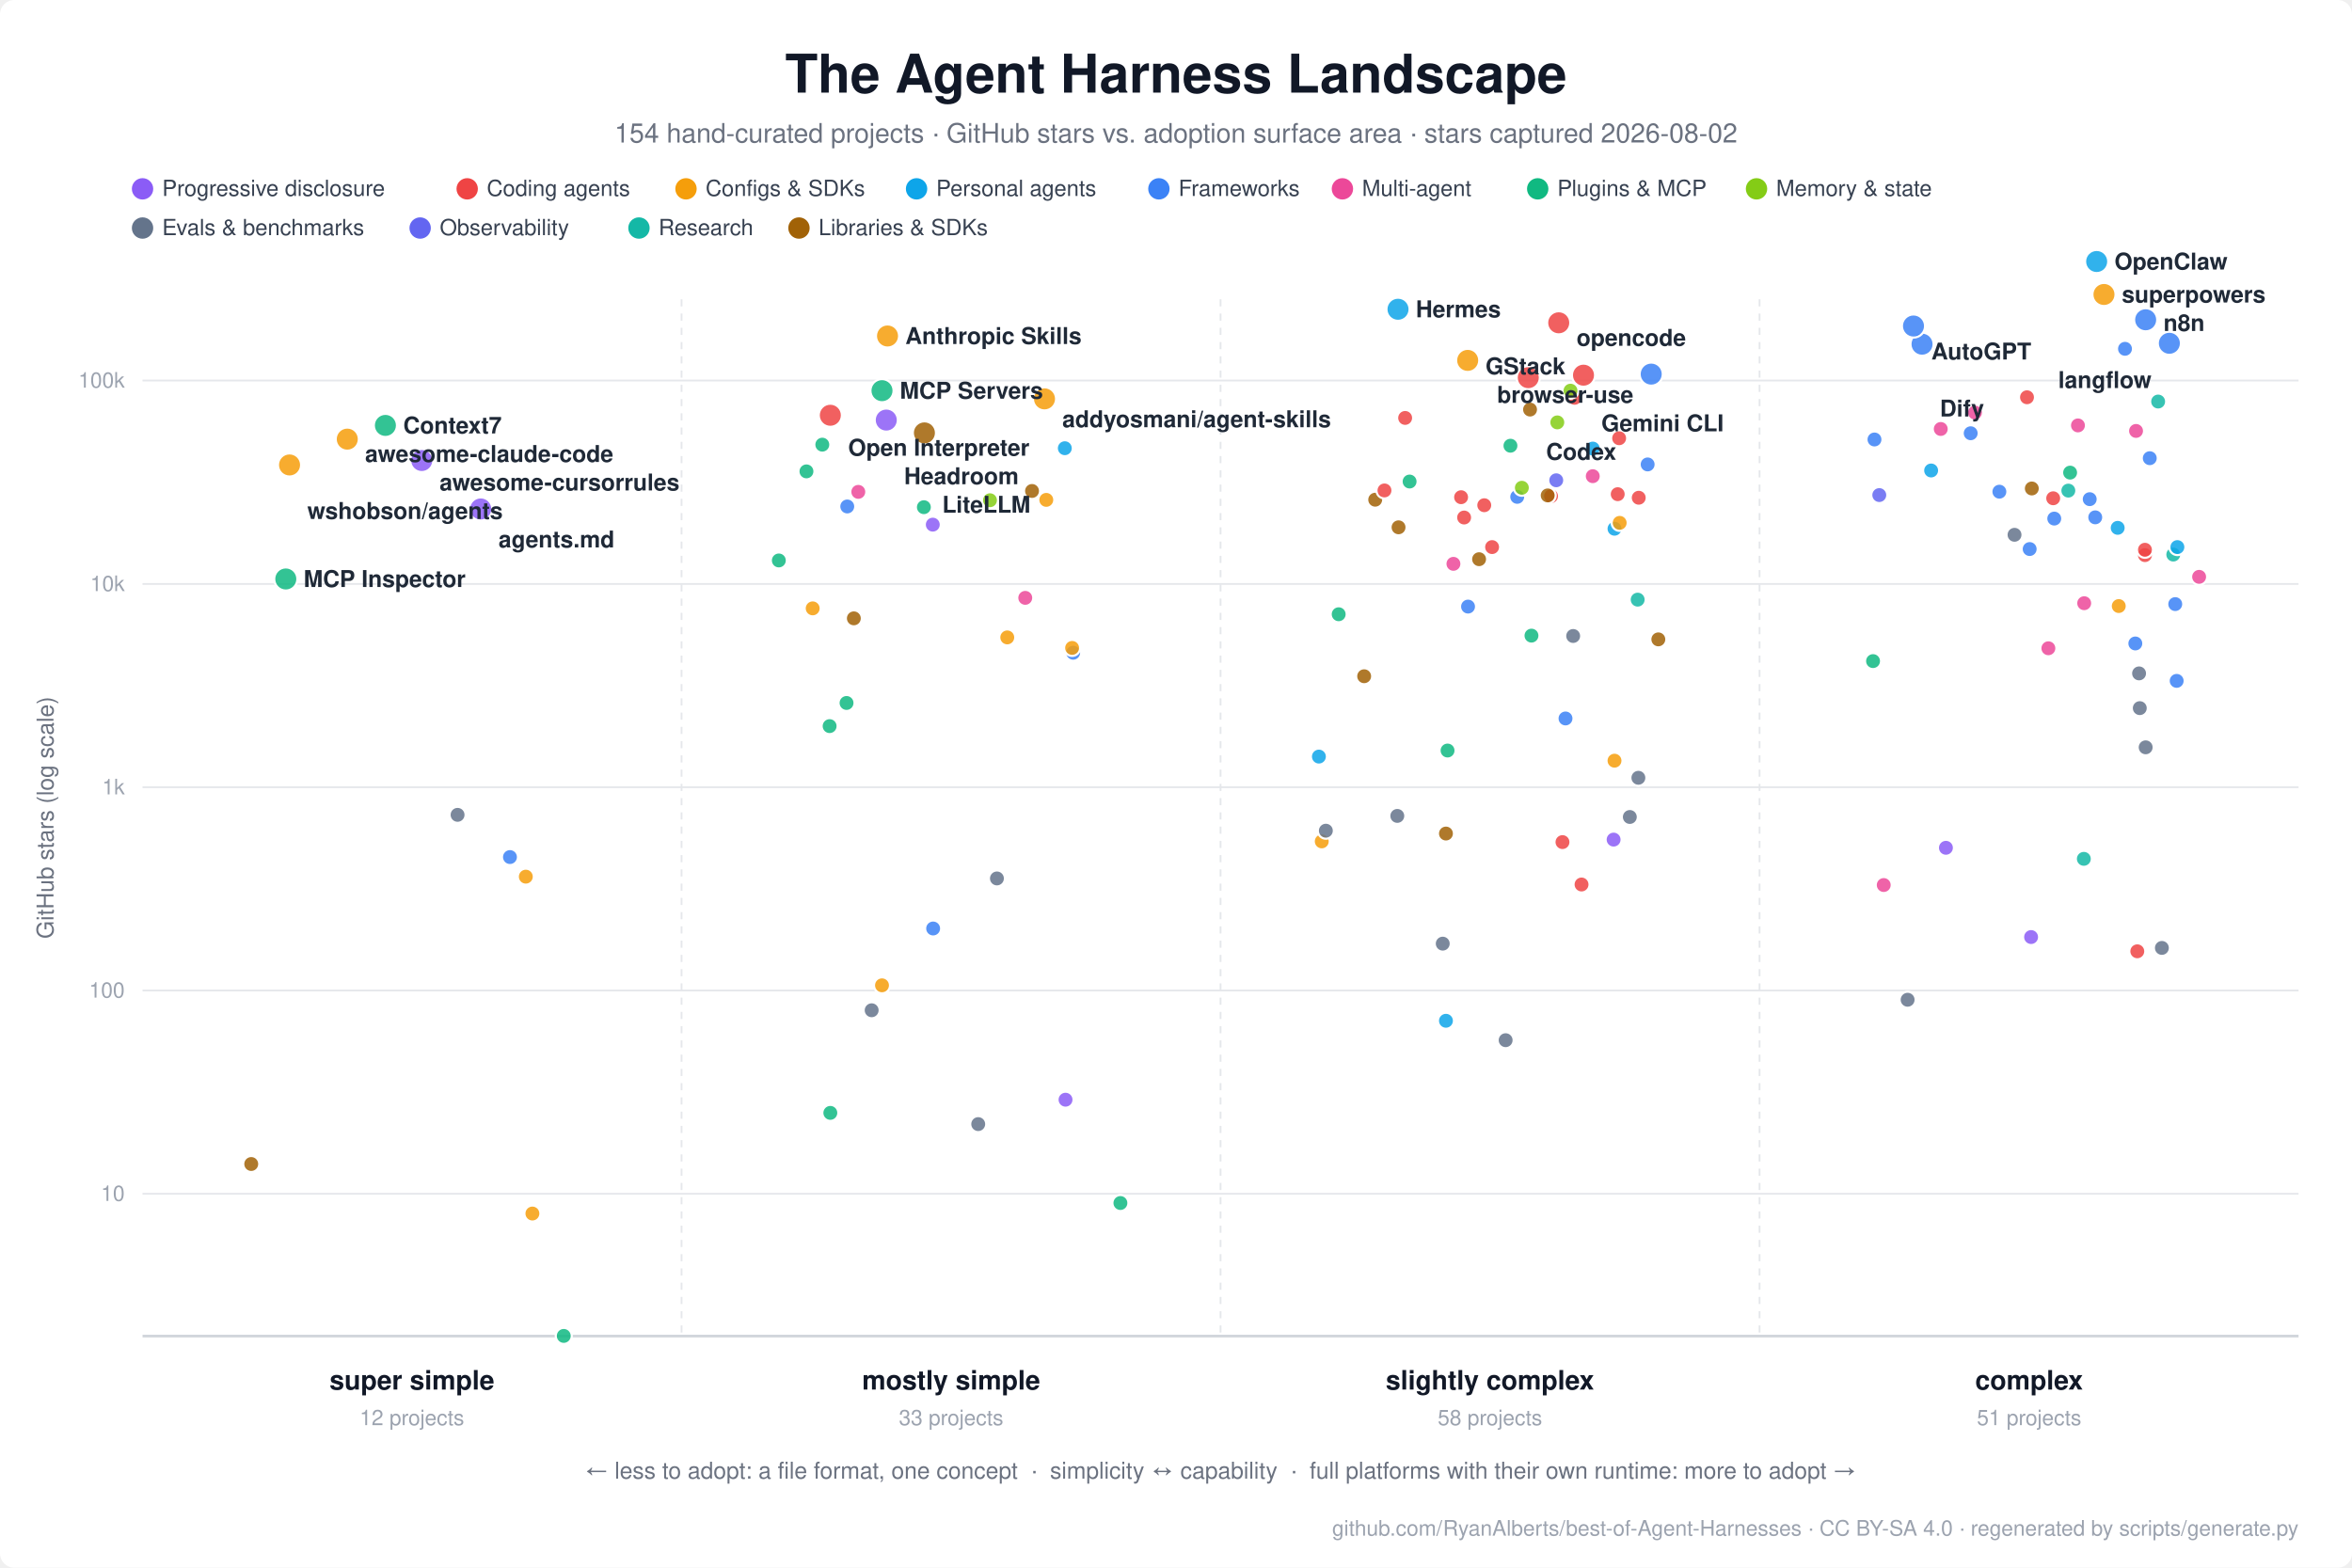
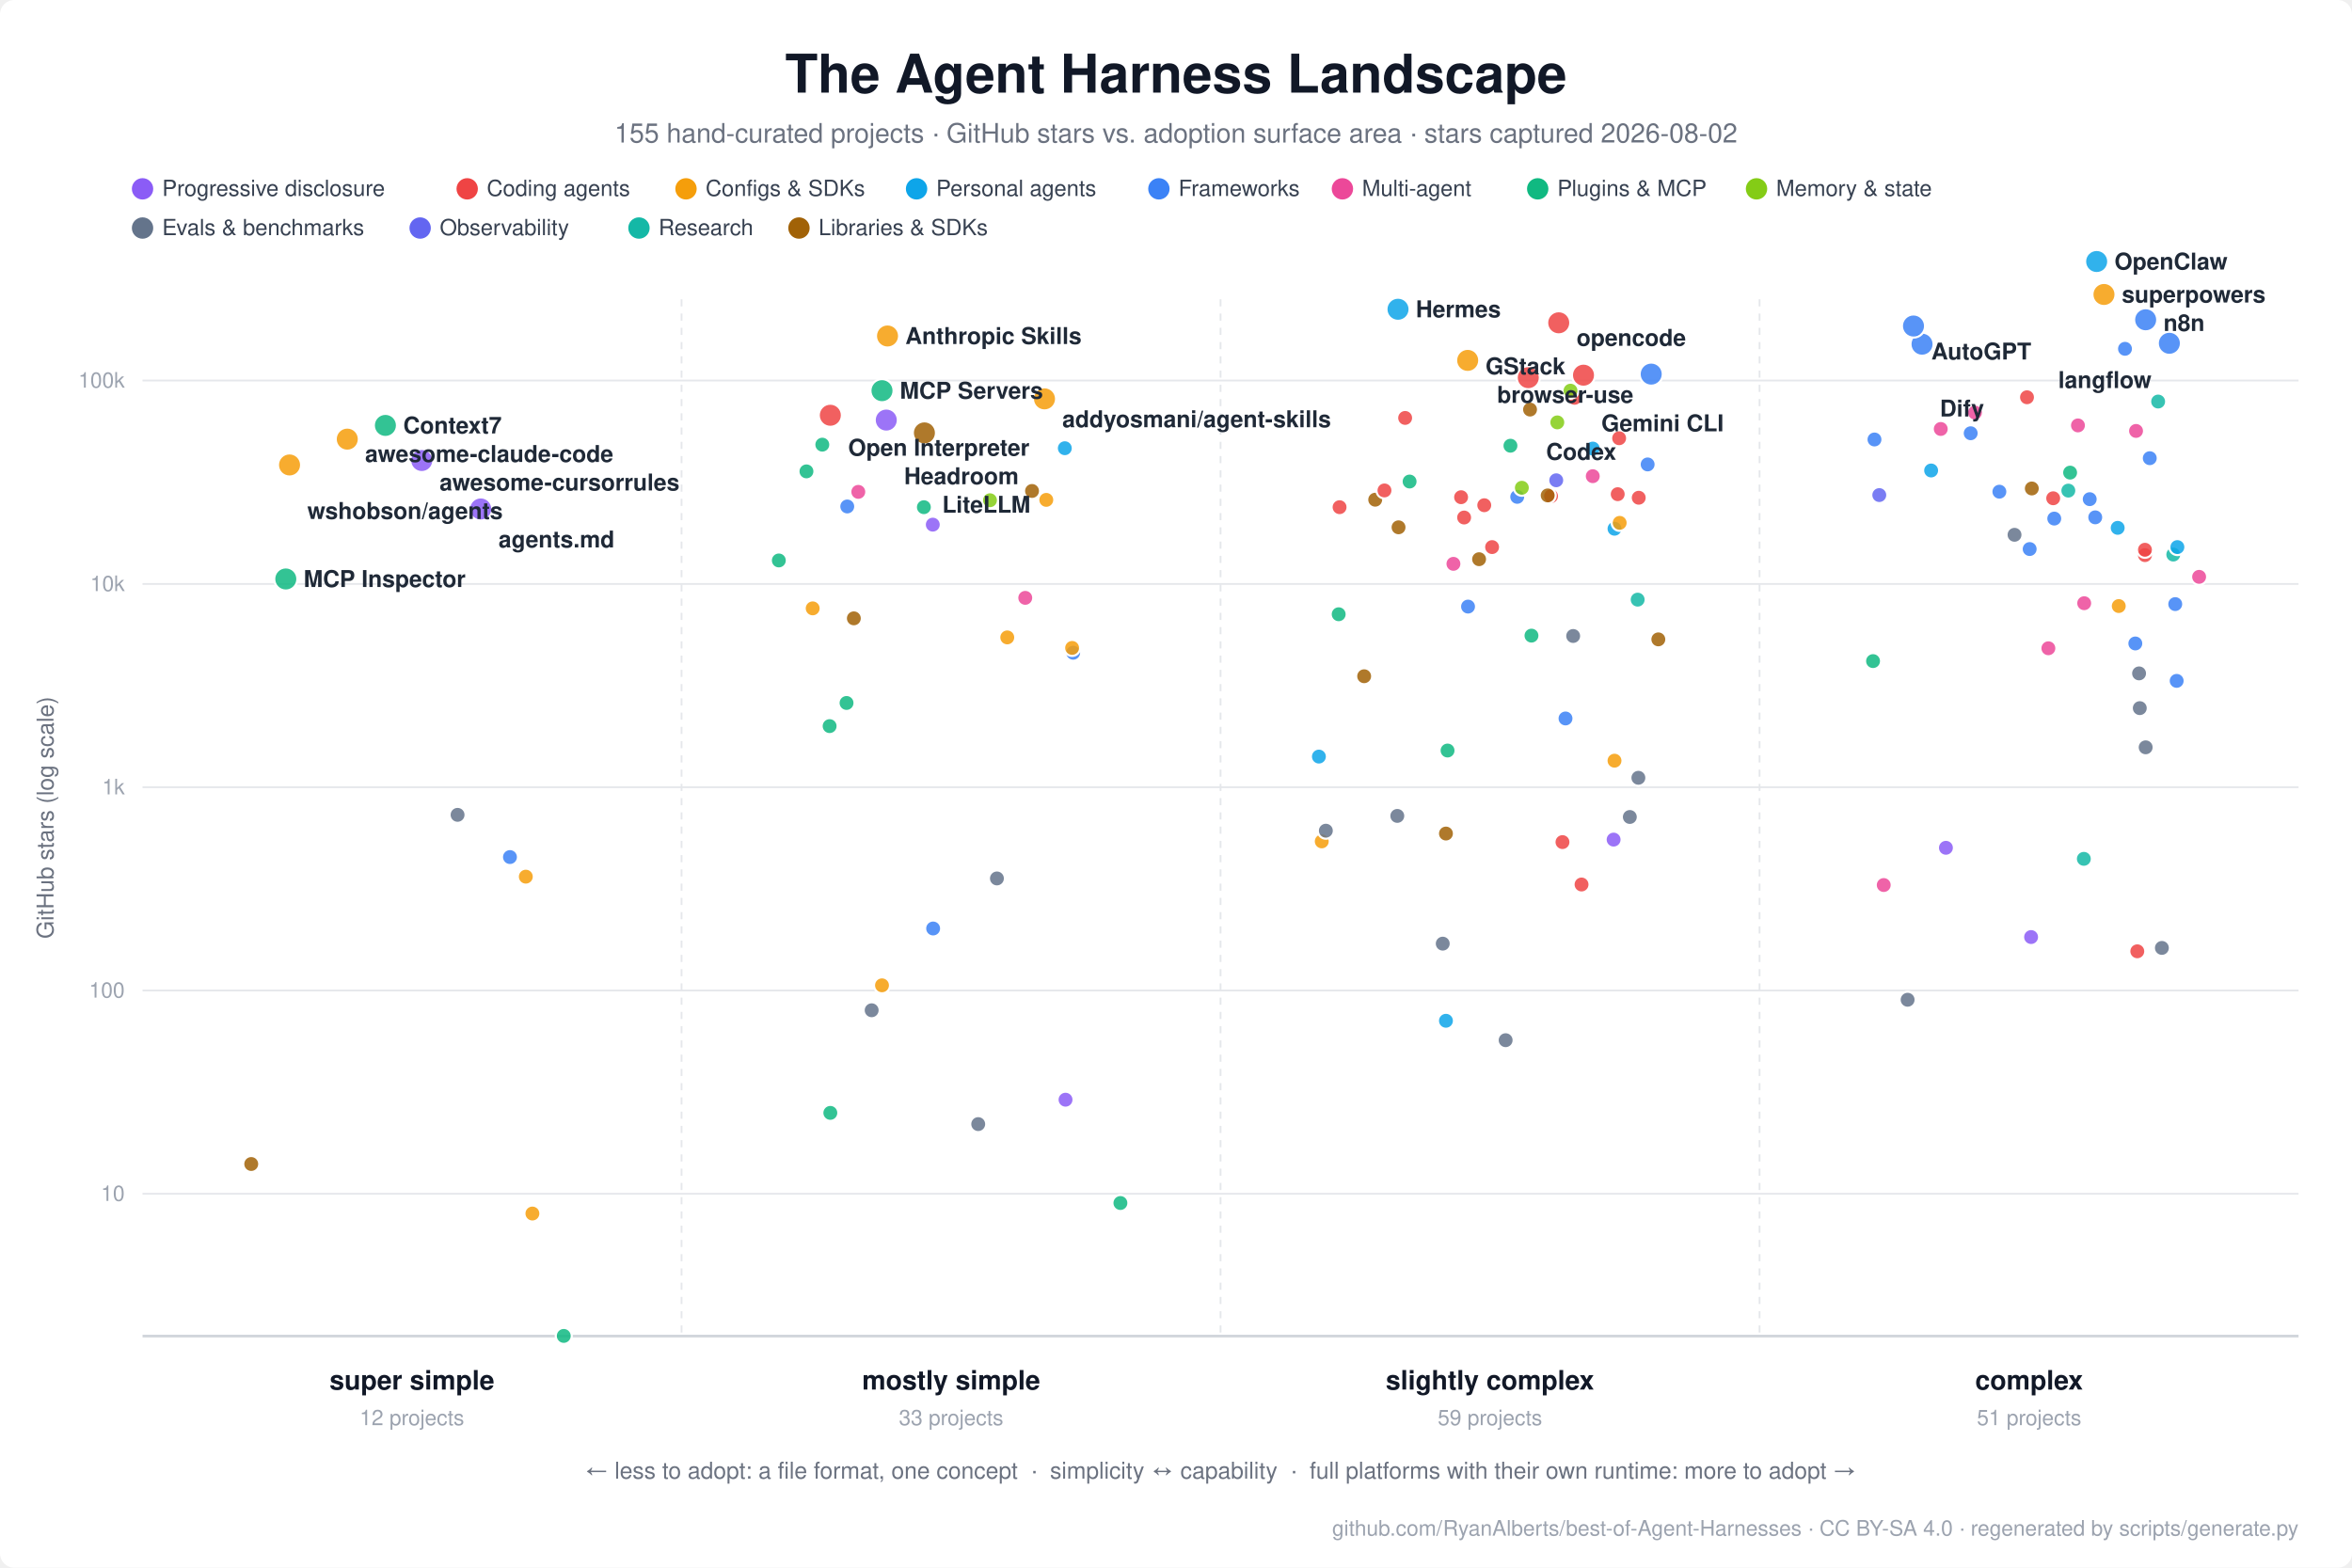
<svg xmlns="http://www.w3.org/2000/svg" viewBox="0 0 1320 880" font-family="-apple-system, 'Segoe UI', Helvetica, Arial, sans-serif">
  <rect width="1320" height="880" fill="#ffffff" rx="8" />
  <text x="660.0" y="52" text-anchor="middle" font-size="30" font-weight="700" fill="#111827">The Agent Harness Landscape</text>
-   <text x="660.0" y="80" text-anchor="middle" font-size="15" fill="#6b7280">154 hand-curated projects · GitHub stars vs. adoption surface area · stars captured 2026-08-02</text>
+   <text x="660.0" y="80" text-anchor="middle" font-size="15" fill="#6b7280">155 hand-curated projects · GitHub stars vs. adoption surface area · stars captured 2026-08-02</text>
  <circle cx="80" cy="106" r="6" fill="#8b5cf6" />
  <text x="91" y="110" font-size="12.5" fill="#374151">Progressive disclosure</text>
  <circle cx="262.2" cy="106" r="6" fill="#ef4444" />
  <text x="273.2" y="110" font-size="12.5" fill="#374151">Coding agents</text>
  <circle cx="385.0" cy="106" r="6" fill="#f59e0b" />
  <text x="396.0" y="110" font-size="12.5" fill="#374151">Configs &amp; SDKs</text>
  <circle cx="514.4" cy="106" r="6" fill="#0ea5e9" />
  <text x="525.4" y="110" font-size="12.5" fill="#374151">Personal agents</text>
  <circle cx="650.4" cy="106" r="6" fill="#3b82f6" />
  <text x="661.4" y="110" font-size="12.5" fill="#374151">Frameworks</text>
  <circle cx="753.4" cy="106" r="6" fill="#ec4899" />
  <text x="764.4" y="110" font-size="12.5" fill="#374151">Multi-agent</text>
  <circle cx="863.0" cy="106" r="6" fill="#10b981" />
  <text x="874.0" y="110" font-size="12.5" fill="#374151">Plugins &amp; MCP</text>
  <circle cx="985.8" cy="106" r="6" fill="#84cc16" />
  <text x="996.8" y="110" font-size="12.5" fill="#374151">Memory &amp; state</text>
  <circle cx="80" cy="128" r="6" fill="#64748b" />
  <text x="91" y="132" font-size="12.5" fill="#374151">Evals &amp; benchmarks</text>
  <circle cx="235.8" cy="128" r="6" fill="#6366f1" />
  <text x="246.8" y="132" font-size="12.5" fill="#374151">Observability</text>
  <circle cx="358.6" cy="128" r="6" fill="#14b8a6" />
  <text x="369.6" y="132" font-size="12.5" fill="#374151">Research</text>
  <circle cx="448.4" cy="128" r="6" fill="#a16207" />
  <text x="459.4" y="132" font-size="12.5" fill="#374151">Libraries &amp; SDKs</text>
  <line x1="80" y1="670.1" x2="1290" y2="670.1" stroke="#e5e7eb" stroke-width="1" />
  <text x="70" y="674.1" text-anchor="end" font-size="12" fill="#9ca3af">10</text>
  <line x1="80" y1="556.0" x2="1290" y2="556.0" stroke="#e5e7eb" stroke-width="1" />
  <text x="70" y="560.0" text-anchor="end" font-size="12" fill="#9ca3af">100</text>
  <line x1="80" y1="441.9" x2="1290" y2="441.9" stroke="#e5e7eb" stroke-width="1" />
  <text x="70" y="445.9" text-anchor="end" font-size="12" fill="#9ca3af">1k</text>
  <line x1="80" y1="327.8" x2="1290" y2="327.8" stroke="#e5e7eb" stroke-width="1" />
  <text x="70" y="331.8" text-anchor="end" font-size="12" fill="#9ca3af">10k</text>
  <line x1="80" y1="213.6" x2="1290" y2="213.6" stroke="#e5e7eb" stroke-width="1" />
  <text x="70" y="217.6" text-anchor="end" font-size="12" fill="#9ca3af">100k</text>
  <text x="30" y="459" font-size="13" fill="#6b7280" transform="rotate(-90 30 459)" text-anchor="middle">GitHub stars (log scale)</text>
  <text x="231.2" y="780" text-anchor="middle" font-size="15" font-weight="600" fill="#111827">super simple</text>
  <text x="231.2" y="800" text-anchor="middle" font-size="12" fill="#9ca3af">12 projects</text>
  <line x1="382.5" y1="168" x2="382.5" y2="750" stroke="#e5e7eb" stroke-width="1" stroke-dasharray="4 4" />
  <text x="533.8" y="780" text-anchor="middle" font-size="15" font-weight="600" fill="#111827">mostly simple</text>
  <text x="533.8" y="800" text-anchor="middle" font-size="12" fill="#9ca3af">33 projects</text>
  <line x1="685.0" y1="168" x2="685.0" y2="750" stroke="#e5e7eb" stroke-width="1" stroke-dasharray="4 4" />
  <text x="836.2" y="780" text-anchor="middle" font-size="15" font-weight="600" fill="#111827">slightly complex</text>
-   <text x="836.2" y="800" text-anchor="middle" font-size="12" fill="#9ca3af">58 projects</text>
+   <text x="836.2" y="800" text-anchor="middle" font-size="12" fill="#9ca3af">59 projects</text>
  <line x1="987.5" y1="168" x2="987.5" y2="750" stroke="#e5e7eb" stroke-width="1" stroke-dasharray="4 4" />
  <text x="1138.8" y="780" text-anchor="middle" font-size="15" font-weight="600" fill="#111827">complex</text>
  <text x="1138.8" y="800" text-anchor="middle" font-size="12" fill="#9ca3af">51 projects</text>
  <line x1="80" y1="750" x2="1290" y2="750" stroke="#d1d5db" stroke-width="1.5" />
  <text x="685.0" y="830" text-anchor="middle" font-size="13" fill="#6b7280">←  less to adopt: a file format, one concept  ·  simplicity ↔ capability  ·  full platforms with their own runtime: more to adopt  →</text>
  <circle cx="316.4" cy="749.9" r="4.5" fill="#10b981" fill-opacity="0.85" stroke="#ffffff" stroke-width="1.2" />
  <circle cx="298.8" cy="681.2" r="4.5" fill="#f59e0b" fill-opacity="0.85" stroke="#ffffff" stroke-width="1.2" />
  <circle cx="628.8" cy="675.3" r="4.5" fill="#10b981" fill-opacity="0.85" stroke="#ffffff" stroke-width="1.2" />
  <circle cx="141.0" cy="653.4" r="4.5" fill="#a16207" fill-opacity="0.85" stroke="#ffffff" stroke-width="1.2" />
  <circle cx="549.0" cy="631.0" r="4.5" fill="#64748b" fill-opacity="0.85" stroke="#ffffff" stroke-width="1.2" />
  <circle cx="466.0" cy="624.7" r="4.5" fill="#10b981" fill-opacity="0.85" stroke="#ffffff" stroke-width="1.2" />
  <circle cx="598.0" cy="617.3" r="4.5" fill="#8b5cf6" fill-opacity="0.85" stroke="#ffffff" stroke-width="1.2" />
  <circle cx="845.0" cy="583.9" r="4.5" fill="#64748b" fill-opacity="0.85" stroke="#ffffff" stroke-width="1.2" />
  <circle cx="811.5" cy="573.0" r="4.5" fill="#0ea5e9" fill-opacity="0.85" stroke="#ffffff" stroke-width="1.2" />
  <circle cx="489.2" cy="567.1" r="4.5" fill="#64748b" fill-opacity="0.85" stroke="#ffffff" stroke-width="1.2" />
  <circle cx="1070.6" cy="561.2" r="4.5" fill="#64748b" fill-opacity="0.85" stroke="#ffffff" stroke-width="1.2" />
  <circle cx="495.0" cy="553.1" r="4.5" fill="#f59e0b" fill-opacity="0.85" stroke="#ffffff" stroke-width="1.2" />
  <circle cx="1199.5" cy="534.0" r="4.5" fill="#ef4444" fill-opacity="0.85" stroke="#ffffff" stroke-width="1.2" />
  <circle cx="1213.3" cy="532.1" r="4.5" fill="#64748b" fill-opacity="0.85" stroke="#ffffff" stroke-width="1.2" />
  <circle cx="809.7" cy="529.7" r="4.5" fill="#64748b" fill-opacity="0.85" stroke="#ffffff" stroke-width="1.2" />
  <circle cx="1139.9" cy="526.0" r="4.5" fill="#8b5cf6" fill-opacity="0.85" stroke="#ffffff" stroke-width="1.2" />
  <circle cx="523.7" cy="521.2" r="4.5" fill="#3b82f6" fill-opacity="0.85" stroke="#ffffff" stroke-width="1.2" />
  <circle cx="1057.2" cy="496.8" r="4.5" fill="#ec4899" fill-opacity="0.85" stroke="#ffffff" stroke-width="1.2" />
  <circle cx="887.6" cy="496.5" r="4.5" fill="#ef4444" fill-opacity="0.85" stroke="#ffffff" stroke-width="1.2" />
  <circle cx="559.5" cy="493.1" r="4.5" fill="#64748b" fill-opacity="0.85" stroke="#ffffff" stroke-width="1.2" />
  <circle cx="295.1" cy="492.1" r="4.5" fill="#f59e0b" fill-opacity="0.85" stroke="#ffffff" stroke-width="1.2" />
  <circle cx="1169.5" cy="482.1" r="4.5" fill="#14b8a6" fill-opacity="0.85" stroke="#ffffff" stroke-width="1.2" />
  <circle cx="286.2" cy="481.1" r="4.5" fill="#3b82f6" fill-opacity="0.85" stroke="#ffffff" stroke-width="1.2" />
  <circle cx="1092.1" cy="475.9" r="4.5" fill="#8b5cf6" fill-opacity="0.85" stroke="#ffffff" stroke-width="1.2" />
  <circle cx="876.9" cy="472.7" r="4.5" fill="#ef4444" fill-opacity="0.85" stroke="#ffffff" stroke-width="1.2" />
  <circle cx="741.8" cy="472.3" r="4.5" fill="#f59e0b" fill-opacity="0.85" stroke="#ffffff" stroke-width="1.2" />
  <circle cx="905.6" cy="471.3" r="4.5" fill="#8b5cf6" fill-opacity="0.85" stroke="#ffffff" stroke-width="1.2" />
  <circle cx="811.5" cy="467.9" r="4.5" fill="#a16207" fill-opacity="0.85" stroke="#ffffff" stroke-width="1.2" />
  <circle cx="744.1" cy="466.3" r="4.5" fill="#64748b" fill-opacity="0.85" stroke="#ffffff" stroke-width="1.2" />
  <circle cx="914.7" cy="458.6" r="4.5" fill="#64748b" fill-opacity="0.85" stroke="#ffffff" stroke-width="1.2" />
  <circle cx="784.2" cy="458.0" r="4.5" fill="#64748b" fill-opacity="0.85" stroke="#ffffff" stroke-width="1.2" />
  <circle cx="256.8" cy="457.4" r="4.5" fill="#64748b" fill-opacity="0.85" stroke="#ffffff" stroke-width="1.2" />
  <circle cx="919.5" cy="436.6" r="4.5" fill="#64748b" fill-opacity="0.85" stroke="#ffffff" stroke-width="1.2" />
  <circle cx="906.1" cy="427.0" r="4.5" fill="#f59e0b" fill-opacity="0.85" stroke="#ffffff" stroke-width="1.2" />
  <circle cx="740.2" cy="424.7" r="4.5" fill="#0ea5e9" fill-opacity="0.85" stroke="#ffffff" stroke-width="1.2" />
  <circle cx="812.4" cy="421.3" r="4.5" fill="#10b981" fill-opacity="0.85" stroke="#ffffff" stroke-width="1.2" />
  <circle cx="1204.2" cy="419.5" r="4.5" fill="#64748b" fill-opacity="0.85" stroke="#ffffff" stroke-width="1.2" />
  <circle cx="465.6" cy="407.6" r="4.5" fill="#10b981" fill-opacity="0.85" stroke="#ffffff" stroke-width="1.2" />
  <circle cx="878.6" cy="403.3" r="4.5" fill="#3b82f6" fill-opacity="0.85" stroke="#ffffff" stroke-width="1.2" />
  <circle cx="1200.9" cy="397.5" r="4.5" fill="#64748b" fill-opacity="0.85" stroke="#ffffff" stroke-width="1.2" />
  <circle cx="475.1" cy="394.6" r="4.5" fill="#10b981" fill-opacity="0.85" stroke="#ffffff" stroke-width="1.2" />
  <circle cx="1221.6" cy="382.2" r="4.5" fill="#3b82f6" fill-opacity="0.85" stroke="#ffffff" stroke-width="1.2" />
  <circle cx="765.6" cy="379.6" r="4.5" fill="#a16207" fill-opacity="0.85" stroke="#ffffff" stroke-width="1.2" />
  <circle cx="1200.5" cy="378.0" r="4.5" fill="#64748b" fill-opacity="0.85" stroke="#ffffff" stroke-width="1.2" />
  <circle cx="1051.2" cy="371.1" r="4.5" fill="#10b981" fill-opacity="0.85" stroke="#ffffff" stroke-width="1.2" />
  <circle cx="602.3" cy="366.4" r="4.5" fill="#3b82f6" fill-opacity="0.85" stroke="#ffffff" stroke-width="1.2" />
  <circle cx="1149.6" cy="363.9" r="4.5" fill="#ec4899" fill-opacity="0.85" stroke="#ffffff" stroke-width="1.2" />
  <circle cx="601.7" cy="363.7" r="4.5" fill="#f59e0b" fill-opacity="0.85" stroke="#ffffff" stroke-width="1.2" />
  <circle cx="1198.4" cy="361.2" r="4.5" fill="#3b82f6" fill-opacity="0.85" stroke="#ffffff" stroke-width="1.2" />
  <circle cx="930.7" cy="358.9" r="4.5" fill="#a16207" fill-opacity="0.85" stroke="#ffffff" stroke-width="1.2" />
  <circle cx="565.3" cy="357.8" r="4.5" fill="#f59e0b" fill-opacity="0.85" stroke="#ffffff" stroke-width="1.2" />
  <circle cx="882.9" cy="357.0" r="4.5" fill="#64748b" fill-opacity="0.85" stroke="#ffffff" stroke-width="1.2" />
  <circle cx="859.5" cy="356.8" r="4.5" fill="#10b981" fill-opacity="0.85" stroke="#ffffff" stroke-width="1.2" />
  <circle cx="479.2" cy="347.1" r="4.5" fill="#a16207" fill-opacity="0.85" stroke="#ffffff" stroke-width="1.2" />
  <circle cx="751.3" cy="344.8" r="4.5" fill="#10b981" fill-opacity="0.85" stroke="#ffffff" stroke-width="1.2" />
  <circle cx="456.1" cy="341.5" r="4.5" fill="#f59e0b" fill-opacity="0.85" stroke="#ffffff" stroke-width="1.2" />
  <circle cx="823.9" cy="340.5" r="4.5" fill="#3b82f6" fill-opacity="0.85" stroke="#ffffff" stroke-width="1.2" />
  <circle cx="1189.1" cy="340.2" r="4.5" fill="#f59e0b" fill-opacity="0.85" stroke="#ffffff" stroke-width="1.2" />
  <circle cx="1220.8" cy="339.1" r="4.5" fill="#3b82f6" fill-opacity="0.85" stroke="#ffffff" stroke-width="1.2" />
  <circle cx="1169.7" cy="338.6" r="4.5" fill="#ec4899" fill-opacity="0.85" stroke="#ffffff" stroke-width="1.2" />
  <circle cx="919.1" cy="336.6" r="4.5" fill="#14b8a6" fill-opacity="0.85" stroke="#ffffff" stroke-width="1.2" />
  <circle cx="575.4" cy="335.6" r="4.5" fill="#ec4899" fill-opacity="0.85" stroke="#ffffff" stroke-width="1.2" />
  <circle cx="160.4" cy="325.0" r="6.5" fill="#10b981" fill-opacity="0.85" stroke="#ffffff" stroke-width="1.2" />
  <circle cx="1234.2" cy="323.8" r="4.5" fill="#ec4899" fill-opacity="0.85" stroke="#ffffff" stroke-width="1.2" />
  <circle cx="815.7" cy="316.5" r="4.5" fill="#ec4899" fill-opacity="0.85" stroke="#ffffff" stroke-width="1.2" />
  <circle cx="437.1" cy="314.6" r="4.5" fill="#10b981" fill-opacity="0.85" stroke="#ffffff" stroke-width="1.2" />
  <circle cx="830.1" cy="313.9" r="4.5" fill="#a16207" fill-opacity="0.85" stroke="#ffffff" stroke-width="1.2" />
  <circle cx="1203.8" cy="311.6" r="4.5" fill="#ef4444" fill-opacity="0.85" stroke="#ffffff" stroke-width="1.2" />
  <circle cx="1219.7" cy="311.3" r="4.5" fill="#14b8a6" fill-opacity="0.85" stroke="#ffffff" stroke-width="1.2" />
  <circle cx="1203.8" cy="308.6" r="4.5" fill="#ef4444" fill-opacity="0.85" stroke="#ffffff" stroke-width="1.2" />
  <circle cx="1139.1" cy="308.2" r="4.5" fill="#3b82f6" fill-opacity="0.85" stroke="#ffffff" stroke-width="1.2" />
  <circle cx="837.4" cy="307.1" r="4.5" fill="#ef4444" fill-opacity="0.85" stroke="#ffffff" stroke-width="1.2" />
  <circle cx="1222.0" cy="307.1" r="4.5" fill="#0ea5e9" fill-opacity="0.85" stroke="#ffffff" stroke-width="1.2" />
  <circle cx="1130.6" cy="300.2" r="4.5" fill="#64748b" fill-opacity="0.85" stroke="#ffffff" stroke-width="1.2" />
  <circle cx="906.1" cy="296.8" r="4.5" fill="#0ea5e9" fill-opacity="0.85" stroke="#ffffff" stroke-width="1.2" />
  <circle cx="1188.5" cy="296.3" r="4.5" fill="#0ea5e9" fill-opacity="0.85" stroke="#ffffff" stroke-width="1.2" />
  <circle cx="784.9" cy="296.0" r="4.5" fill="#a16207" fill-opacity="0.85" stroke="#ffffff" stroke-width="1.2" />
  <circle cx="523.5" cy="294.5" r="4.5" fill="#8b5cf6" fill-opacity="0.85" stroke="#ffffff" stroke-width="1.2" />
  <circle cx="909.0" cy="293.5" r="4.5" fill="#f59e0b" fill-opacity="0.85" stroke="#ffffff" stroke-width="1.2" />
  <circle cx="1152.9" cy="291.1" r="4.5" fill="#3b82f6" fill-opacity="0.85" stroke="#ffffff" stroke-width="1.2" />
  <circle cx="821.7" cy="290.5" r="4.5" fill="#ef4444" fill-opacity="0.85" stroke="#ffffff" stroke-width="1.2" />
  <circle cx="1175.9" cy="290.4" r="4.5" fill="#3b82f6" fill-opacity="0.85" stroke="#ffffff" stroke-width="1.2" />
  <circle cx="269.8" cy="285.7" r="6.5" fill="#8b5cf6" fill-opacity="0.85" stroke="#ffffff" stroke-width="1.2" />
  <circle cx="518.5" cy="284.7" r="4.5" fill="#10b981" fill-opacity="0.85" stroke="#ffffff" stroke-width="1.2" />
+   <circle cx="751.8" cy="284.7" r="4.5" fill="#ef4444" fill-opacity="0.85" stroke="#ffffff" stroke-width="1.2" />
  <circle cx="475.5" cy="284.3" r="4.5" fill="#3b82f6" fill-opacity="0.85" stroke="#ffffff" stroke-width="1.2" />
  <circle cx="833.0" cy="283.6" r="4.5" fill="#ef4444" fill-opacity="0.85" stroke="#ffffff" stroke-width="1.2" />
  <circle cx="555.6" cy="280.8" r="4.5" fill="#84cc16" fill-opacity="0.85" stroke="#ffffff" stroke-width="1.2" />
  <circle cx="587.2" cy="280.6" r="4.5" fill="#f59e0b" fill-opacity="0.85" stroke="#ffffff" stroke-width="1.2" />
  <circle cx="771.8" cy="280.5" r="4.5" fill="#a16207" fill-opacity="0.85" stroke="#ffffff" stroke-width="1.2" />
  <circle cx="1172.8" cy="280.2" r="4.5" fill="#3b82f6" fill-opacity="0.85" stroke="#ffffff" stroke-width="1.2" />
  <circle cx="1152.3" cy="279.7" r="4.5" fill="#ef4444" fill-opacity="0.85" stroke="#ffffff" stroke-width="1.2" />
  <circle cx="919.7" cy="279.4" r="4.5" fill="#ef4444" fill-opacity="0.85" stroke="#ffffff" stroke-width="1.2" />
  <circle cx="820.0" cy="279.1" r="4.5" fill="#ef4444" fill-opacity="0.85" stroke="#ffffff" stroke-width="1.2" />
  <circle cx="851.5" cy="278.9" r="4.5" fill="#3b82f6" fill-opacity="0.85" stroke="#ffffff" stroke-width="1.2" />
  <circle cx="870.5" cy="278.5" r="4.5" fill="#ef4444" fill-opacity="0.85" stroke="#ffffff" stroke-width="1.2" />
  <circle cx="868.6" cy="278.1" r="4.5" fill="#a16207" fill-opacity="0.85" stroke="#ffffff" stroke-width="1.2" />
  <circle cx="1054.7" cy="277.9" r="4.5" fill="#6366f1" fill-opacity="0.85" stroke="#ffffff" stroke-width="1.2" />
  <circle cx="907.9" cy="277.4" r="4.5" fill="#ef4444" fill-opacity="0.85" stroke="#ffffff" stroke-width="1.2" />
  <circle cx="481.7" cy="276.1" r="4.5" fill="#ec4899" fill-opacity="0.85" stroke="#ffffff" stroke-width="1.2" />
  <circle cx="1122.1" cy="276.0" r="4.5" fill="#3b82f6" fill-opacity="0.85" stroke="#ffffff" stroke-width="1.2" />
  <circle cx="579.2" cy="275.6" r="4.5" fill="#a16207" fill-opacity="0.85" stroke="#ffffff" stroke-width="1.2" />
  <circle cx="1160.8" cy="275.4" r="4.5" fill="#14b8a6" fill-opacity="0.85" stroke="#ffffff" stroke-width="1.2" />
  <circle cx="777.0" cy="275.3" r="4.5" fill="#ef4444" fill-opacity="0.85" stroke="#ffffff" stroke-width="1.2" />
  <circle cx="1140.3" cy="274.2" r="4.5" fill="#a16207" fill-opacity="0.85" stroke="#ffffff" stroke-width="1.2" />
  <circle cx="854.1" cy="273.8" r="4.5" fill="#84cc16" fill-opacity="0.85" stroke="#ffffff" stroke-width="1.2" />
  <circle cx="791.1" cy="270.3" r="4.5" fill="#10b981" fill-opacity="0.85" stroke="#ffffff" stroke-width="1.2" />
  <circle cx="873.4" cy="269.6" r="4.5" fill="#6366f1" fill-opacity="0.85" stroke="#ffffff" stroke-width="1.2" />
  <circle cx="893.9" cy="267.3" r="4.5" fill="#ec4899" fill-opacity="0.85" stroke="#ffffff" stroke-width="1.2" />
  <circle cx="1161.8" cy="265.3" r="4.5" fill="#10b981" fill-opacity="0.85" stroke="#ffffff" stroke-width="1.2" />
  <circle cx="452.6" cy="264.6" r="4.5" fill="#10b981" fill-opacity="0.85" stroke="#ffffff" stroke-width="1.2" />
  <circle cx="1083.8" cy="264.1" r="4.5" fill="#0ea5e9" fill-opacity="0.85" stroke="#ffffff" stroke-width="1.2" />
  <circle cx="162.5" cy="261.0" r="6.5" fill="#f59e0b" fill-opacity="0.85" stroke="#ffffff" stroke-width="1.2" />
  <circle cx="924.7" cy="260.7" r="4.5" fill="#3b82f6" fill-opacity="0.85" stroke="#ffffff" stroke-width="1.2" />
  <circle cx="236.7" cy="258.5" r="6.5" fill="#8b5cf6" fill-opacity="0.85" stroke="#ffffff" stroke-width="1.2" />
  <circle cx="1206.5" cy="257.2" r="4.5" fill="#3b82f6" fill-opacity="0.85" stroke="#ffffff" stroke-width="1.2" />
  <circle cx="893.9" cy="251.8" r="4.5" fill="#0ea5e9" fill-opacity="0.85" stroke="#ffffff" stroke-width="1.2" />
  <circle cx="597.6" cy="251.6" r="4.5" fill="#0ea5e9" fill-opacity="0.85" stroke="#ffffff" stroke-width="1.2" />
  <circle cx="847.7" cy="250.2" r="4.5" fill="#10b981" fill-opacity="0.85" stroke="#ffffff" stroke-width="1.2" />
  <circle cx="461.5" cy="249.6" r="4.5" fill="#10b981" fill-opacity="0.85" stroke="#ffffff" stroke-width="1.2" />
  <circle cx="1052.0" cy="246.7" r="4.5" fill="#3b82f6" fill-opacity="0.85" stroke="#ffffff" stroke-width="1.2" />
  <circle cx="194.9" cy="246.5" r="6.5" fill="#f59e0b" fill-opacity="0.85" stroke="#ffffff" stroke-width="1.2" />
  <circle cx="908.7" cy="246.0" r="4.5" fill="#ef4444" fill-opacity="0.85" stroke="#ffffff" stroke-width="1.2" />
  <circle cx="1106.0" cy="243.2" r="4.5" fill="#3b82f6" fill-opacity="0.85" stroke="#ffffff" stroke-width="1.2" />
  <circle cx="518.8" cy="243.0" r="6.5" fill="#a16207" fill-opacity="0.85" stroke="#ffffff" stroke-width="1.2" />
  <circle cx="1198.8" cy="241.9" r="4.5" fill="#ec4899" fill-opacity="0.85" stroke="#ffffff" stroke-width="1.2" />
  <circle cx="1089.2" cy="240.8" r="4.5" fill="#ec4899" fill-opacity="0.85" stroke="#ffffff" stroke-width="1.2" />
  <circle cx="216.3" cy="238.8" r="6.5" fill="#10b981" fill-opacity="0.85" stroke="#ffffff" stroke-width="1.2" />
  <circle cx="1166.2" cy="238.8" r="4.5" fill="#ec4899" fill-opacity="0.85" stroke="#ffffff" stroke-width="1.2" />
  <circle cx="874.0" cy="237.1" r="4.5" fill="#84cc16" fill-opacity="0.85" stroke="#ffffff" stroke-width="1.2" />
  <circle cx="497.4" cy="235.8" r="6.5" fill="#8b5cf6" fill-opacity="0.85" stroke="#ffffff" stroke-width="1.2" />
  <circle cx="788.6" cy="234.6" r="4.5" fill="#ef4444" fill-opacity="0.85" stroke="#ffffff" stroke-width="1.2" />
  <circle cx="466.0" cy="233.1" r="6.5" fill="#ef4444" fill-opacity="0.85" stroke="#ffffff" stroke-width="1.2" />
  <circle cx="1108.4" cy="231.6" r="4.5" fill="#ec4899" fill-opacity="0.85" stroke="#ffffff" stroke-width="1.2" />
  <circle cx="858.7" cy="229.9" r="4.5" fill="#a16207" fill-opacity="0.85" stroke="#ffffff" stroke-width="1.2" />
  <circle cx="1211.2" cy="225.4" r="4.5" fill="#14b8a6" fill-opacity="0.85" stroke="#ffffff" stroke-width="1.2" />
  <circle cx="586.2" cy="223.9" r="6.5" fill="#f59e0b" fill-opacity="0.85" stroke="#ffffff" stroke-width="1.2" />
  <circle cx="883.7" cy="223.3" r="4.5" fill="#ef4444" fill-opacity="0.85" stroke="#ffffff" stroke-width="1.2" />
  <circle cx="1137.6" cy="223.0" r="4.5" fill="#ef4444" fill-opacity="0.85" stroke="#ffffff" stroke-width="1.2" />
  <circle cx="495.0" cy="219.3" r="6.5" fill="#10b981" fill-opacity="0.85" stroke="#ffffff" stroke-width="1.2" />
  <circle cx="881.4" cy="219.3" r="4.5" fill="#84cc16" fill-opacity="0.85" stroke="#ffffff" stroke-width="1.2" />
  <circle cx="857.7" cy="212.0" r="6.5" fill="#ef4444" fill-opacity="0.85" stroke="#ffffff" stroke-width="1.2" />
  <circle cx="888.7" cy="210.6" r="6.5" fill="#ef4444" fill-opacity="0.85" stroke="#ffffff" stroke-width="1.2" />
  <circle cx="926.7" cy="210.0" r="6.5" fill="#3b82f6" fill-opacity="0.85" stroke="#ffffff" stroke-width="1.2" />
  <circle cx="823.7" cy="202.3" r="6.5" fill="#f59e0b" fill-opacity="0.85" stroke="#ffffff" stroke-width="1.2" />
  <circle cx="1192.6" cy="195.8" r="4.5" fill="#3b82f6" fill-opacity="0.85" stroke="#ffffff" stroke-width="1.2" />
  <circle cx="1078.7" cy="193.2" r="6.5" fill="#3b82f6" fill-opacity="0.85" stroke="#ffffff" stroke-width="1.2" />
  <circle cx="1217.5" cy="192.7" r="6.5" fill="#3b82f6" fill-opacity="0.85" stroke="#ffffff" stroke-width="1.2" />
  <circle cx="498.1" cy="188.6" r="6.5" fill="#f59e0b" fill-opacity="0.85" stroke="#ffffff" stroke-width="1.2" />
  <circle cx="1073.9" cy="183.0" r="6.5" fill="#3b82f6" fill-opacity="0.85" stroke="#ffffff" stroke-width="1.2" />
  <circle cx="874.8" cy="181.2" r="6.5" fill="#ef4444" fill-opacity="0.85" stroke="#ffffff" stroke-width="1.2" />
  <circle cx="1204.2" cy="179.5" r="6.5" fill="#3b82f6" fill-opacity="0.85" stroke="#ffffff" stroke-width="1.2" />
  <circle cx="784.6" cy="173.6" r="6.5" fill="#0ea5e9" fill-opacity="0.85" stroke="#ffffff" stroke-width="1.2" />
  <circle cx="1180.8" cy="165.3" r="6.5" fill="#f59e0b" fill-opacity="0.85" stroke="#ffffff" stroke-width="1.2" />
  <circle cx="1176.7" cy="146.8" r="6.5" fill="#0ea5e9" fill-opacity="0.85" stroke="#ffffff" stroke-width="1.2" />
  <text x="226.3" y="243.3" text-anchor="start" font-size="13" font-weight="600" fill="#1f2937">Context7</text>
  <text x="204.9" y="259.3" text-anchor="start" font-size="13" font-weight="600" fill="#1f2937">awesome-claude-code</text>
  <text x="246.7" y="275.3" text-anchor="start" font-size="13" font-weight="600" fill="#1f2937">awesome-cursorrules</text>
  <text x="172.5" y="291.3" text-anchor="start" font-size="13" font-weight="600" fill="#1f2937">wshobson/agents</text>
  <text x="279.8" y="307.3" text-anchor="start" font-size="13" font-weight="600" fill="#1f2937">agents.md</text>
  <text x="170.4" y="329.5" text-anchor="start" font-size="13" font-weight="600" fill="#1f2937">MCP Inspector</text>
  <text x="508.1" y="193.1" text-anchor="start" font-size="13" font-weight="600" fill="#1f2937">Anthropic Skills</text>
  <text x="505.0" y="223.8" text-anchor="start" font-size="13" font-weight="600" fill="#1f2937">MCP Servers</text>
  <text x="596.2" y="239.8" text-anchor="start" font-size="13" font-weight="600" fill="#1f2937">addyosmani/agent-skills</text>
  <text x="476.0" y="255.8" text-anchor="start" font-size="13" font-weight="600" fill="#1f2937">Open Interpreter</text>
  <text x="507.4" y="271.8" text-anchor="start" font-size="13" font-weight="600" fill="#1f2937">Headroom</text>
  <text x="528.8" y="287.8" text-anchor="start" font-size="13" font-weight="600" fill="#1f2937">LiteLLM</text>
  <text x="794.6" y="178.1" text-anchor="start" font-size="13" font-weight="600" fill="#1f2937">Hermes</text>
  <text x="884.8" y="194.1" text-anchor="start" font-size="13" font-weight="600" fill="#1f2937">opencode</text>
  <text x="833.7" y="210.1" text-anchor="start" font-size="13" font-weight="600" fill="#1f2937">GStack</text>
  <text x="916.7" y="226.1" text-anchor="end" font-size="13" font-weight="600" fill="#1f2937">browser-use</text>
  <text x="898.7" y="242.1" text-anchor="start" font-size="13" font-weight="600" fill="#1f2937">Gemini CLI</text>
  <text x="867.7" y="258.1" text-anchor="start" font-size="13" font-weight="600" fill="#1f2937">Codex</text>
  <text x="1186.7" y="151.3" text-anchor="start" font-size="13" font-weight="600" fill="#1f2937">OpenClaw</text>
  <text x="1190.8" y="169.8" text-anchor="start" font-size="13" font-weight="600" fill="#1f2937">superpowers</text>
  <text x="1214.2" y="185.8" text-anchor="start" font-size="13" font-weight="600" fill="#1f2937">n8n</text>
  <text x="1083.9" y="201.8" text-anchor="start" font-size="13" font-weight="600" fill="#1f2937">AutoGPT</text>
  <text x="1207.5" y="217.8" text-anchor="end" font-size="13" font-weight="600" fill="#1f2937">langflow</text>
  <text x="1088.7" y="233.8" text-anchor="start" font-size="13" font-weight="600" fill="#1f2937">Dify</text>
  <text x="1290" y="862" text-anchor="end" font-size="12" fill="#9ca3af">github.com/RyanAlberts/best-of-Agent-Harnesses · CC BY-SA 4.0 · regenerated by scripts/generate.py</text>
</svg>
